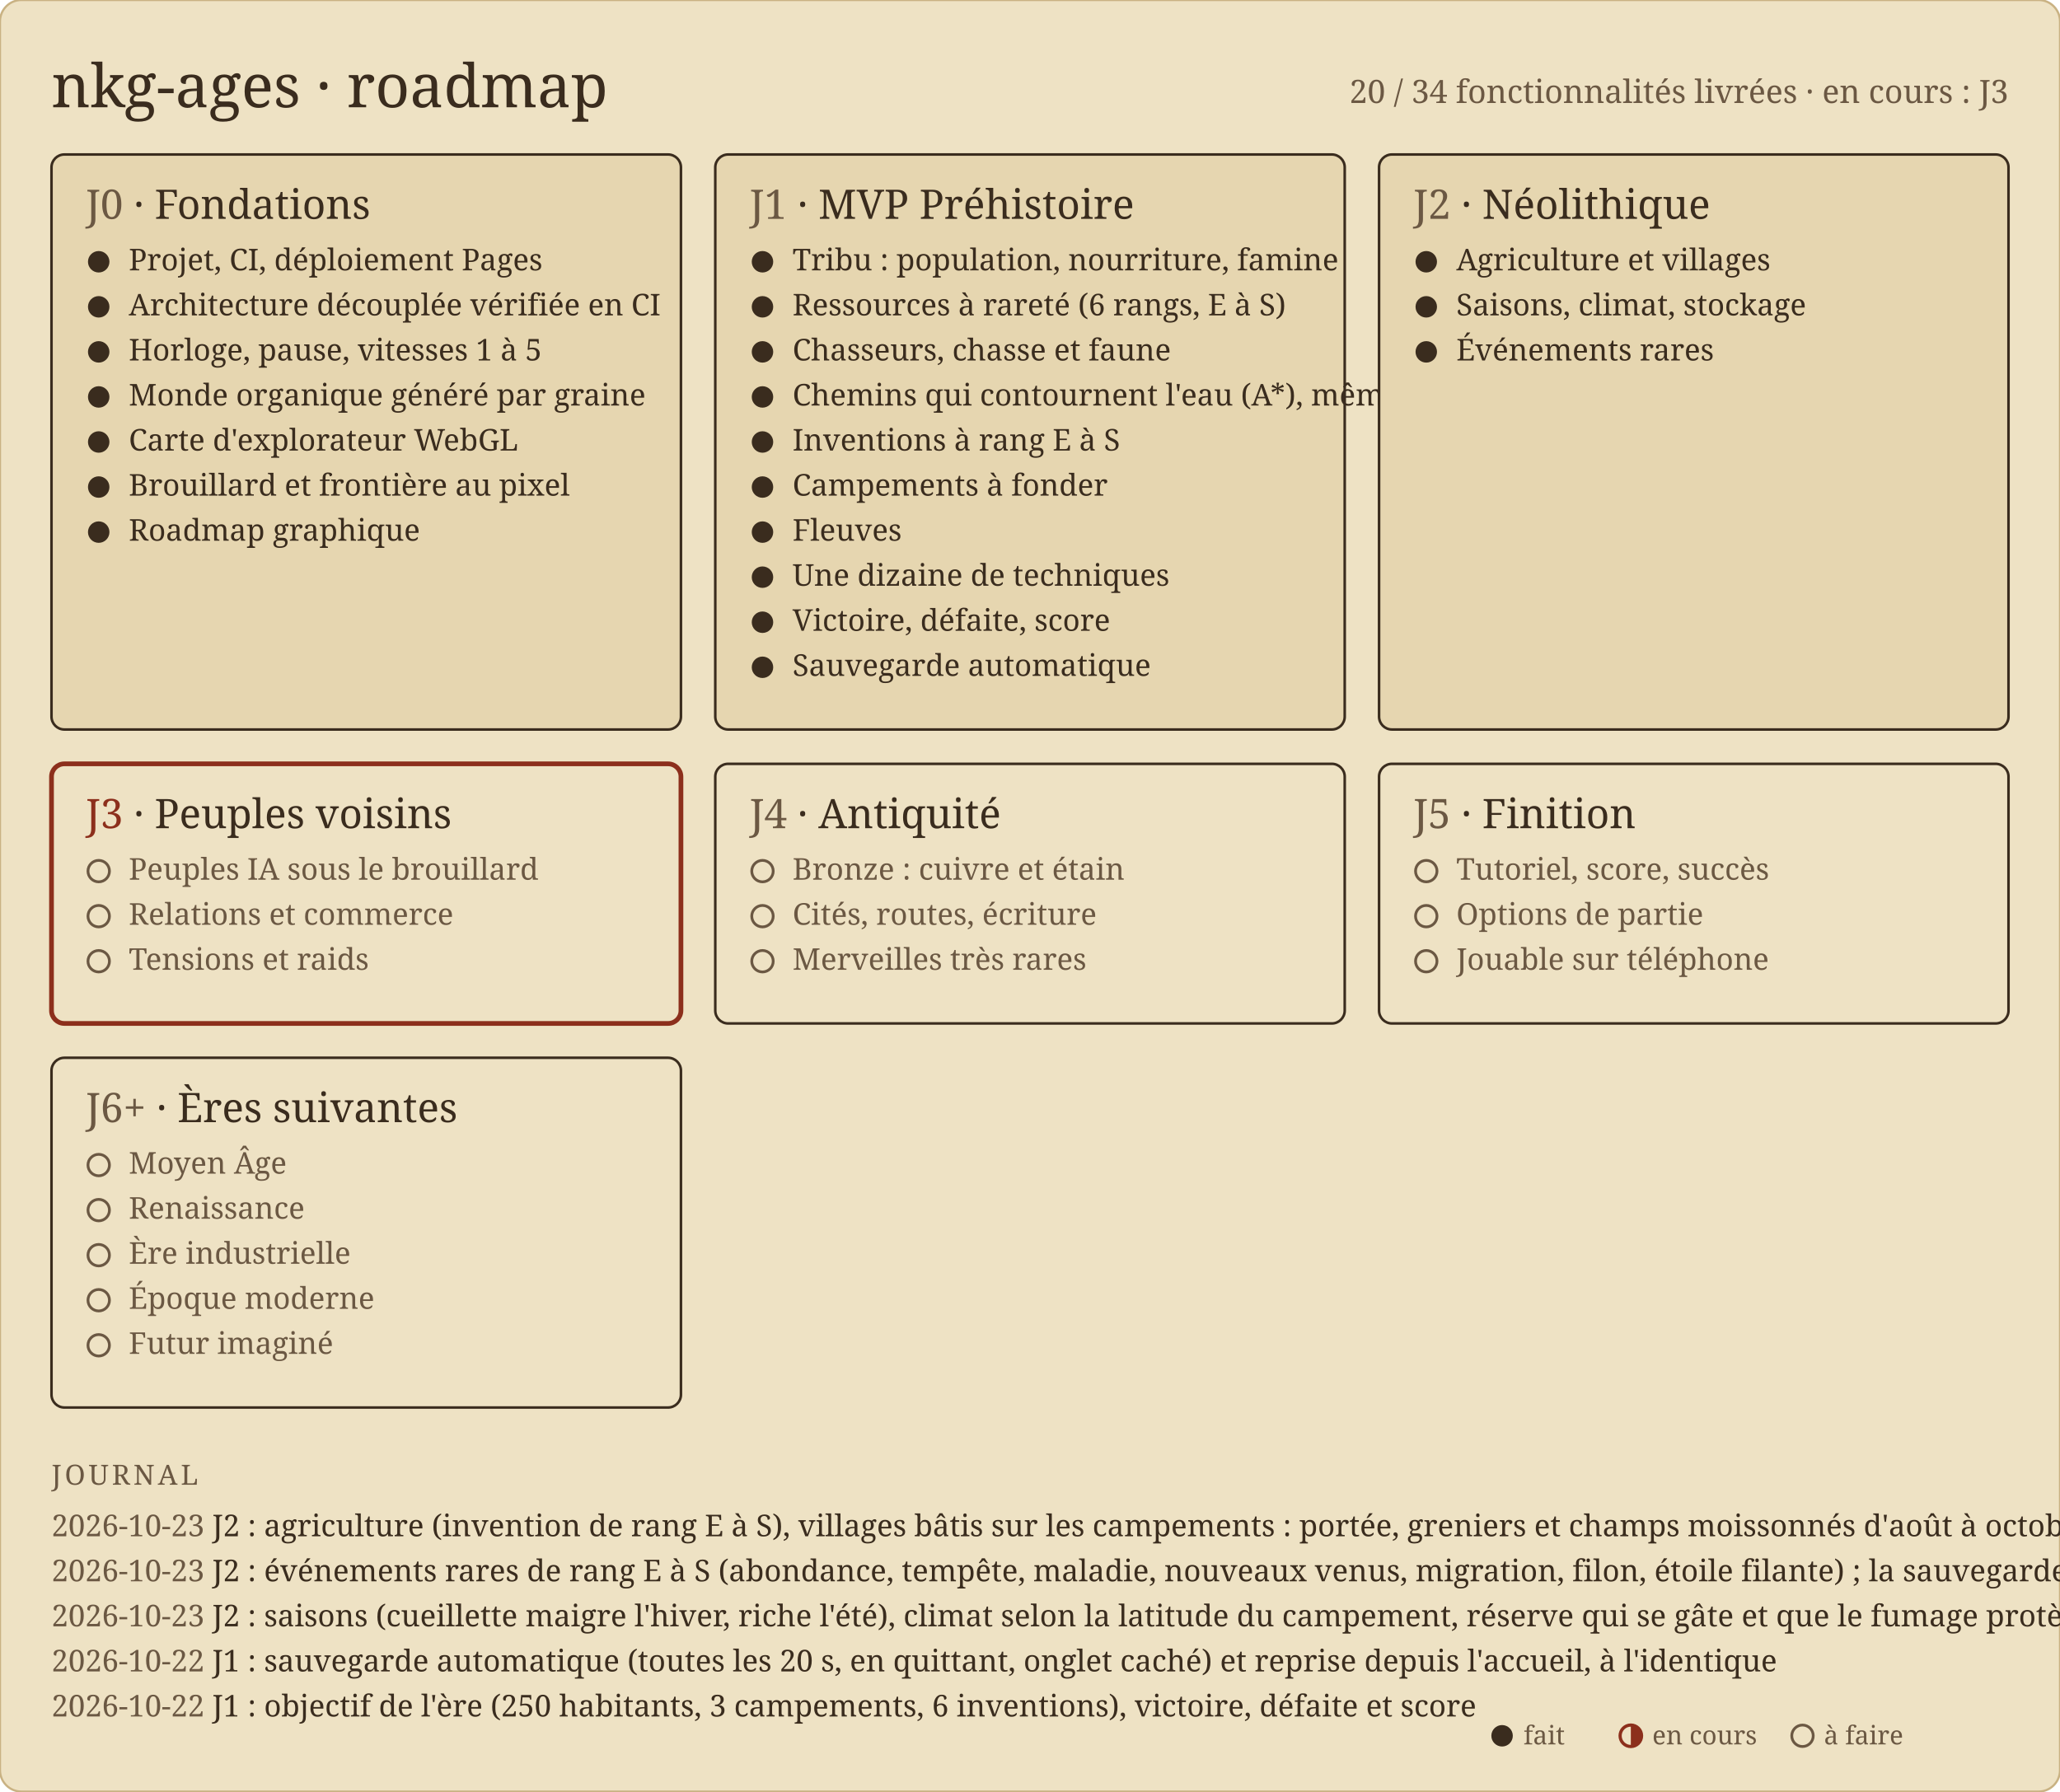
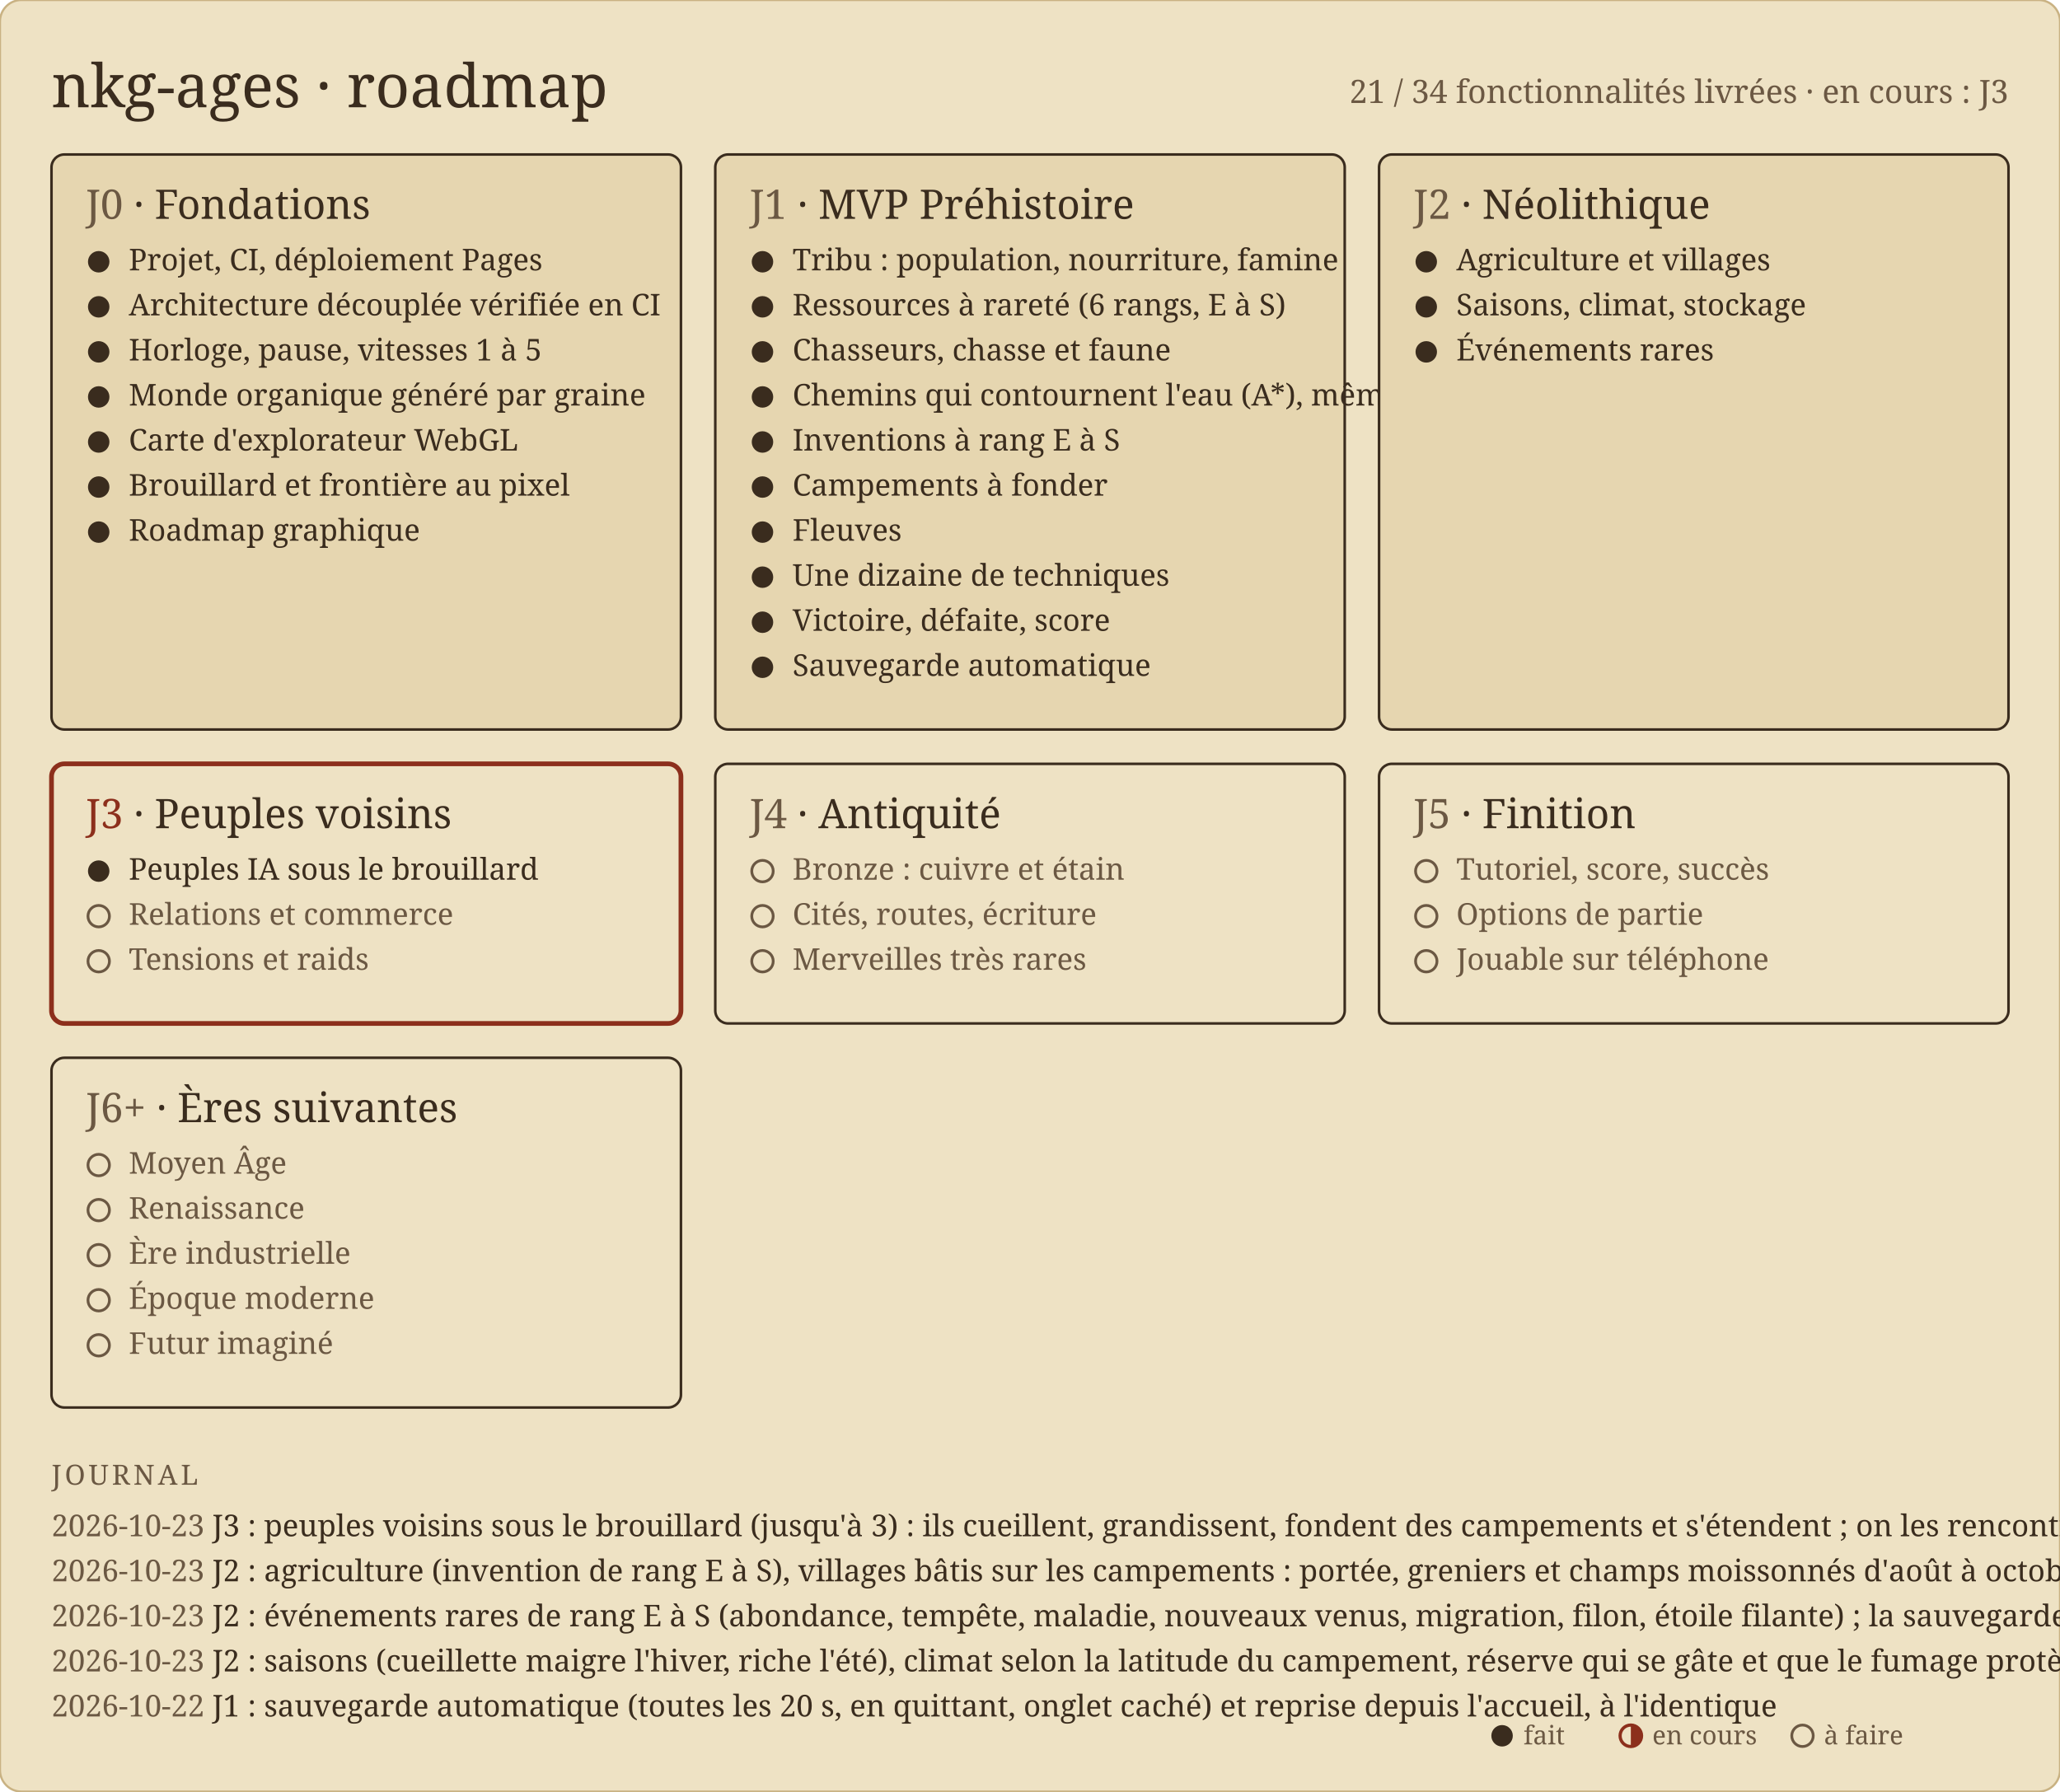
<svg xmlns="http://www.w3.org/2000/svg" viewBox="0 0 960 835" width="960" height="835" font-family="Georgia, 'Iowan Old Style', serif" role="img" aria-label="Roadmap de nkg-ages">
  <rect width="960" height="835" rx="10" fill="#eee2c4" stroke="#c9b283" />
  <text x="24" y="50" font-size="28" fill="#3a2c1e">nkg-ages · roadmap</text>
-   <text x="936" y="48" font-size="15" text-anchor="end" fill="#6b5843">20 / 34 fonctionnalités livrées · en cours : J3</text>
+   <text x="936" y="48" font-size="15" text-anchor="end" fill="#6b5843">21 / 34 fonctionnalités livrées · en cours : J3</text>
  <g>
    <rect x="24" y="72" width="293.333" height="268" rx="6" fill="#e6d6b0" stroke="#3a2c1e" stroke-width="1.2" />
    <text x="40" y="102" font-size="19" fill="#3a2c1e">
      <tspan fill="#6b5843">J0</tspan> · Fondations</text>
    <circle cx="46" cy="122" r="5" fill="#3a2c1e" />
    <text x="60" y="126" font-size="14" fill="#3a2c1e">Projet, CI, déploiement Pages</text>
    <circle cx="46" cy="143" r="5" fill="#3a2c1e" />
    <text x="60" y="147" font-size="14" fill="#3a2c1e">Architecture découplée vérifiée en CI</text>
    <circle cx="46" cy="164" r="5" fill="#3a2c1e" />
    <text x="60" y="168" font-size="14" fill="#3a2c1e">Horloge, pause, vitesses 1 à 5</text>
    <circle cx="46" cy="185" r="5" fill="#3a2c1e" />
    <text x="60" y="189" font-size="14" fill="#3a2c1e">Monde organique généré par graine</text>
    <circle cx="46" cy="206" r="5" fill="#3a2c1e" />
    <text x="60" y="210" font-size="14" fill="#3a2c1e">Carte d'explorateur WebGL</text>
    <circle cx="46" cy="227" r="5" fill="#3a2c1e" />
    <text x="60" y="231" font-size="14" fill="#3a2c1e">Brouillard et frontière au pixel</text>
    <circle cx="46" cy="248" r="5" fill="#3a2c1e" />
    <text x="60" y="252" font-size="14" fill="#3a2c1e">Roadmap graphique</text>
  </g>
  <g>
    <rect x="333.333" y="72" width="293.333" height="268" rx="6" fill="#e6d6b0" stroke="#3a2c1e" stroke-width="1.2" />
    <text x="349.333" y="102" font-size="19" fill="#3a2c1e">
      <tspan fill="#6b5843">J1</tspan> · MVP Préhistoire</text>
    <circle cx="355.333" cy="122" r="5" fill="#3a2c1e" />
    <text x="369.333" y="126" font-size="14" fill="#3a2c1e">Tribu : population, nourriture, famine</text>
    <circle cx="355.333" cy="143" r="5" fill="#3a2c1e" />
    <text x="369.333" y="147" font-size="14" fill="#3a2c1e">Ressources à rareté (6 rangs, E à S)</text>
    <circle cx="355.333" cy="164" r="5" fill="#3a2c1e" />
    <text x="369.333" y="168" font-size="14" fill="#3a2c1e">Chasseurs, chasse et faune</text>
    <circle cx="355.333" cy="185" r="5" fill="#3a2c1e" />
    <text x="369.333" y="189" font-size="14" fill="#3a2c1e">Chemins qui contournent l'eau (A*), même dans le brouillard</text>
    <circle cx="355.333" cy="206" r="5" fill="#3a2c1e" />
    <text x="369.333" y="210" font-size="14" fill="#3a2c1e">Inventions à rang E à S</text>
    <circle cx="355.333" cy="227" r="5" fill="#3a2c1e" />
    <text x="369.333" y="231" font-size="14" fill="#3a2c1e">Campements à fonder</text>
    <circle cx="355.333" cy="248" r="5" fill="#3a2c1e" />
    <text x="369.333" y="252" font-size="14" fill="#3a2c1e">Fleuves</text>
    <circle cx="355.333" cy="269" r="5" fill="#3a2c1e" />
    <text x="369.333" y="273" font-size="14" fill="#3a2c1e">Une dizaine de techniques</text>
    <circle cx="355.333" cy="290" r="5" fill="#3a2c1e" />
    <text x="369.333" y="294" font-size="14" fill="#3a2c1e">Victoire, défaite, score</text>
    <circle cx="355.333" cy="311" r="5" fill="#3a2c1e" />
    <text x="369.333" y="315" font-size="14" fill="#3a2c1e">Sauvegarde automatique</text>
  </g>
  <g>
    <rect x="642.667" y="72" width="293.333" height="268" rx="6" fill="#e6d6b0" stroke="#3a2c1e" stroke-width="1.2" />
    <text x="658.667" y="102" font-size="19" fill="#3a2c1e">
      <tspan fill="#6b5843">J2</tspan> · Néolithique</text>
    <circle cx="664.667" cy="122" r="5" fill="#3a2c1e" />
    <text x="678.667" y="126" font-size="14" fill="#3a2c1e">Agriculture et villages</text>
    <circle cx="664.667" cy="143" r="5" fill="#3a2c1e" />
    <text x="678.667" y="147" font-size="14" fill="#3a2c1e">Saisons, climat, stockage</text>
    <circle cx="664.667" cy="164" r="5" fill="#3a2c1e" />
    <text x="678.667" y="168" font-size="14" fill="#3a2c1e">Événements rares</text>
  </g>
  <g>
    <rect x="24" y="356" width="293.333" height="121" rx="6" fill="#eee2c4" stroke="#8c2f1c" stroke-width="2.2" />
    <text x="40" y="386" font-size="19" fill="#3a2c1e">
      <tspan fill="#8c2f1c">J3</tspan> · Peuples voisins</text>
-     <circle cx="46" cy="406" r="5" fill="none" stroke="#6b5843" stroke-width="1.3" />
-     <text x="60" y="410" font-size="14" fill="#6b5843">Peuples IA sous le brouillard</text>
+     <circle cx="46" cy="406" r="5" fill="#3a2c1e" />
+     <text x="60" y="410" font-size="14" fill="#3a2c1e">Peuples IA sous le brouillard</text>
    <circle cx="46" cy="427" r="5" fill="none" stroke="#6b5843" stroke-width="1.3" />
    <text x="60" y="431" font-size="14" fill="#6b5843">Relations et commerce</text>
    <circle cx="46" cy="448" r="5" fill="none" stroke="#6b5843" stroke-width="1.3" />
    <text x="60" y="452" font-size="14" fill="#6b5843">Tensions et raids</text>
  </g>
  <g>
    <rect x="333.333" y="356" width="293.333" height="121" rx="6" fill="#eee2c4" stroke="#3a2c1e" stroke-width="1.2" />
    <text x="349.333" y="386" font-size="19" fill="#3a2c1e">
      <tspan fill="#6b5843">J4</tspan> · Antiquité</text>
    <circle cx="355.333" cy="406" r="5" fill="none" stroke="#6b5843" stroke-width="1.3" />
    <text x="369.333" y="410" font-size="14" fill="#6b5843">Bronze : cuivre et étain</text>
    <circle cx="355.333" cy="427" r="5" fill="none" stroke="#6b5843" stroke-width="1.3" />
    <text x="369.333" y="431" font-size="14" fill="#6b5843">Cités, routes, écriture</text>
    <circle cx="355.333" cy="448" r="5" fill="none" stroke="#6b5843" stroke-width="1.3" />
    <text x="369.333" y="452" font-size="14" fill="#6b5843">Merveilles très rares</text>
  </g>
  <g>
    <rect x="642.667" y="356" width="293.333" height="121" rx="6" fill="#eee2c4" stroke="#3a2c1e" stroke-width="1.2" />
    <text x="658.667" y="386" font-size="19" fill="#3a2c1e">
      <tspan fill="#6b5843">J5</tspan> · Finition</text>
    <circle cx="664.667" cy="406" r="5" fill="none" stroke="#6b5843" stroke-width="1.3" />
    <text x="678.667" y="410" font-size="14" fill="#6b5843">Tutoriel, score, succès</text>
    <circle cx="664.667" cy="427" r="5" fill="none" stroke="#6b5843" stroke-width="1.3" />
    <text x="678.667" y="431" font-size="14" fill="#6b5843">Options de partie</text>
    <circle cx="664.667" cy="448" r="5" fill="none" stroke="#6b5843" stroke-width="1.3" />
    <text x="678.667" y="452" font-size="14" fill="#6b5843">Jouable sur téléphone</text>
  </g>
  <g>
    <rect x="24" y="493" width="293.333" height="163" rx="6" fill="#eee2c4" stroke="#3a2c1e" stroke-width="1.2" />
    <text x="40" y="523" font-size="19" fill="#3a2c1e">
      <tspan fill="#6b5843">J6+</tspan> · Ères suivantes</text>
    <circle cx="46" cy="543" r="5" fill="none" stroke="#6b5843" stroke-width="1.3" />
    <text x="60" y="547" font-size="14" fill="#6b5843">Moyen Âge</text>
    <circle cx="46" cy="564" r="5" fill="none" stroke="#6b5843" stroke-width="1.3" />
    <text x="60" y="568" font-size="14" fill="#6b5843">Renaissance</text>
    <circle cx="46" cy="585" r="5" fill="none" stroke="#6b5843" stroke-width="1.3" />
    <text x="60" y="589" font-size="14" fill="#6b5843">Ère industrielle</text>
    <circle cx="46" cy="606" r="5" fill="none" stroke="#6b5843" stroke-width="1.3" />
    <text x="60" y="610" font-size="14" fill="#6b5843">Époque moderne</text>
    <circle cx="46" cy="627" r="5" fill="none" stroke="#6b5843" stroke-width="1.3" />
    <text x="60" y="631" font-size="14" fill="#6b5843">Futur imaginé</text>
  </g>
  <text x="24" y="692" font-size="13" letter-spacing="1.5" fill="#6b5843">JOURNAL</text>
  <text x="24" y="716" font-size="14" fill="#3a2c1e">
+     <tspan fill="#6b5843">2026-10-23</tspan>  J3 : peuples voisins sous le brouillard (jusqu'à 3) : ils cueillent, grandissent, fondent des campements et s'étendent ; on les rencontre en explorant, leurs frontières sont tracées à l'encre d'ardoise</text>
+   <text x="24" y="737" font-size="14" fill="#3a2c1e">
    <tspan fill="#6b5843">2026-10-23</tspan>  J2 : agriculture (invention de rang E à S), villages bâtis sur les campements : portée, greniers et champs moissonnés d'août à octobre selon la fertilité</text>
-   <text x="24" y="737" font-size="14" fill="#3a2c1e">
+   <text x="24" y="758" font-size="14" fill="#3a2c1e">
    <tspan fill="#6b5843">2026-10-23</tspan>  J2 : événements rares de rang E à S (abondance, tempête, maladie, nouveaux venus, migration, filon, étoile filante) ; la sauvegarde vérifie l'empreinte du monde</text>
-   <text x="24" y="758" font-size="14" fill="#3a2c1e">
+   <text x="24" y="779" font-size="14" fill="#3a2c1e">
    <tspan fill="#6b5843">2026-10-23</tspan>  J2 : saisons (cueillette maigre l'hiver, riche l'été), climat selon la latitude du campement, réserve qui se gâte et que le fumage protège</text>
-   <text x="24" y="779" font-size="14" fill="#3a2c1e">
+   <text x="24" y="800" font-size="14" fill="#3a2c1e">
    <tspan fill="#6b5843">2026-10-22</tspan>  J1 : sauvegarde automatique (toutes les 20 s, en quittant, onglet caché) et reprise depuis l'accueil, à l'identique</text>
-   <text x="24" y="800" font-size="14" fill="#3a2c1e">
-     <tspan fill="#6b5843">2026-10-22</tspan>  J1 : objectif de l'ère (250 habitants, 3 campements, 6 inventions), victoire, défaite et score</text>
  <circle cx="700" cy="809" r="5" fill="#3a2c1e" />
  <text x="710" y="813" font-size="12" fill="#6b5843">fait</text>
  <circle cx="760" cy="809" r="5" fill="none" stroke="#8c2f1c" stroke-width="1.5" />
  <path d="M760 804a5 5 0 0 1 0 10z" fill="#8c2f1c" />
  <text x="770" y="813" font-size="12" fill="#6b5843">en cours</text>
  <circle cx="840" cy="809" r="5" fill="none" stroke="#6b5843" stroke-width="1.3" />
  <text x="850" y="813" font-size="12" fill="#6b5843">à faire</text>
</svg>
